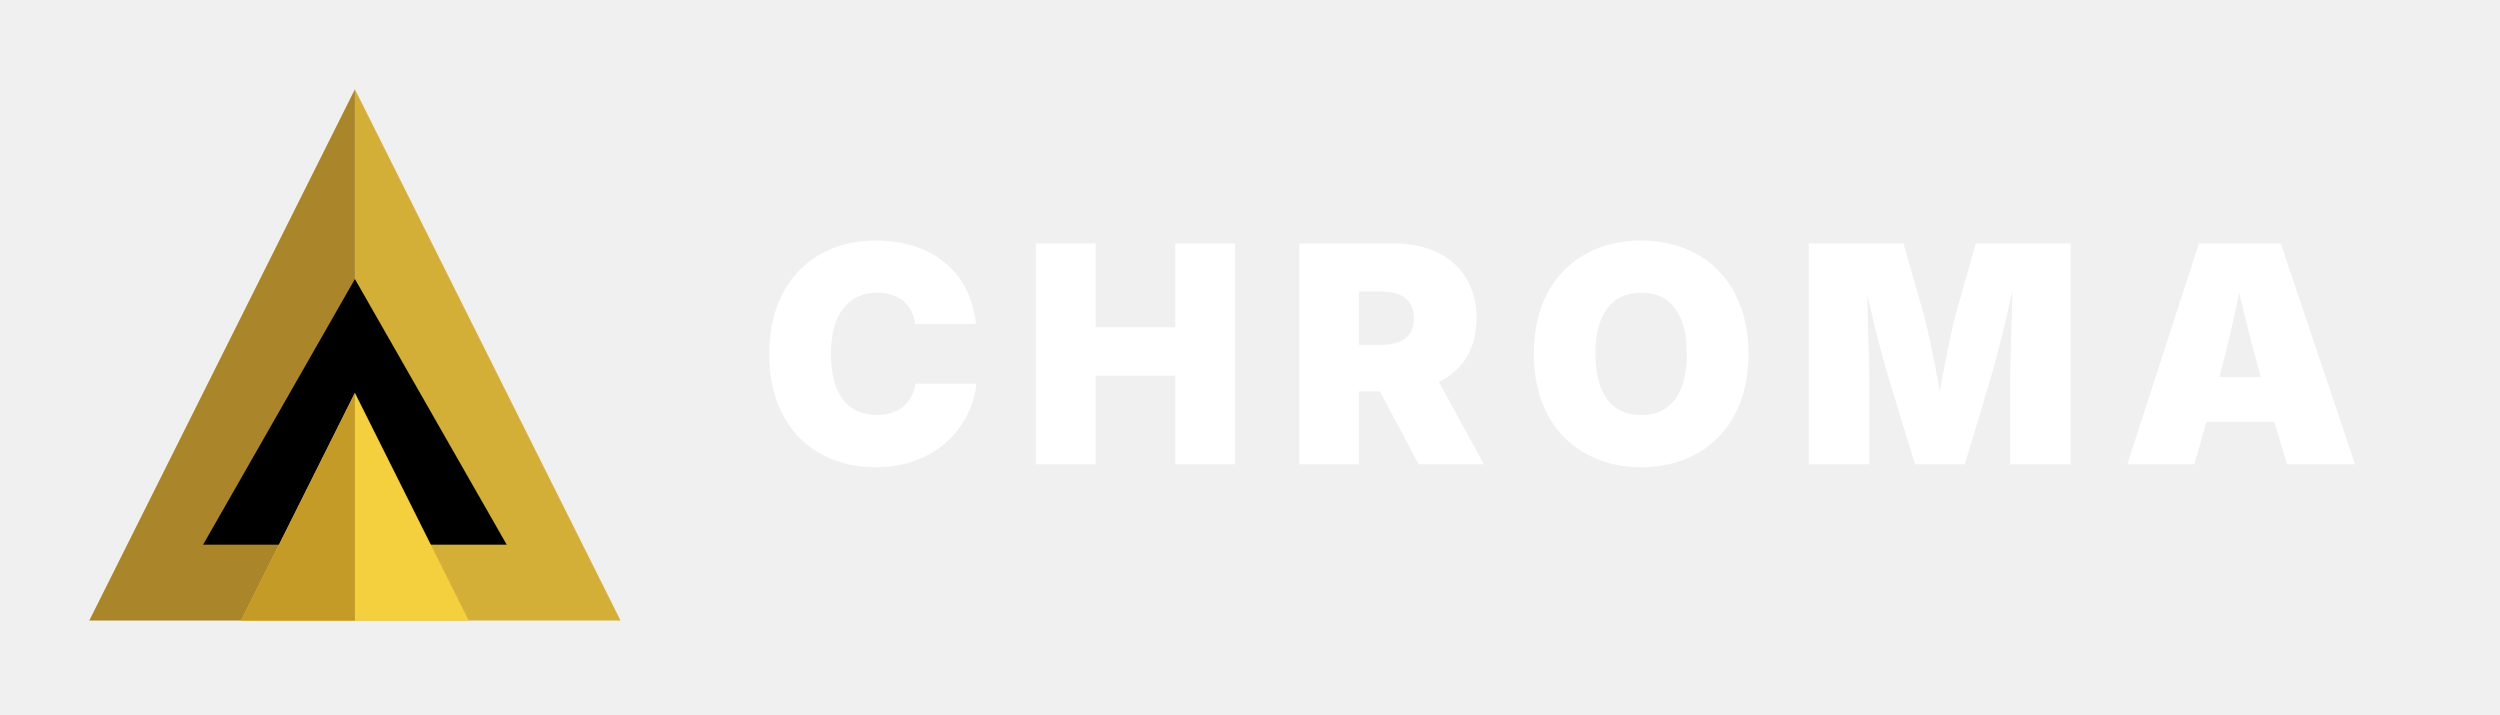
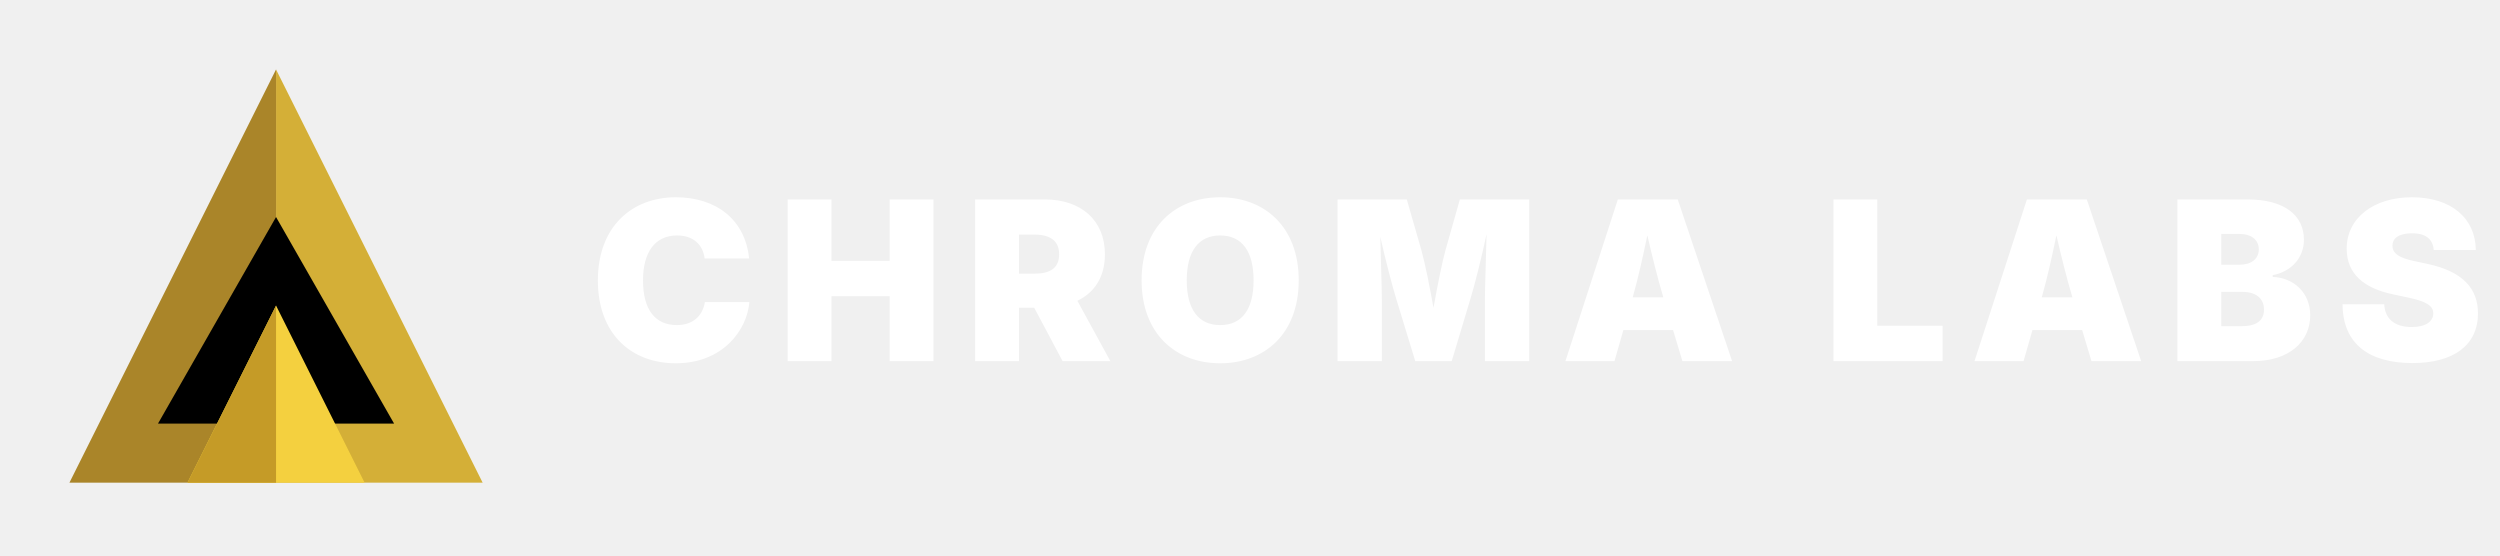
- <svg xmlns="http://www.w3.org/2000/svg" viewBox="0 0 280 80" fill="none">
+ <svg xmlns="http://www.w3.org/2000/svg" viewBox="0 0 360 80" fill="none">
  <g transform="translate(10, 10) scale(0.85)">
    <polygon points="35,0 70,70 35,70" fill="#D4AF37" />
    <polygon points="35,0 35,70 0,70" fill="#AA8529" />
    <polygon points="35,25 55,60 15,60" fill="#000000" />
    <polygon points="35,40 50,70 20,70" fill="#F4D03F" />
    <polygon points="35,40 35,70 20,70" fill="#C59B27" />
  </g>
-   <text x="85" y="52" font-family="Inter, sans-serif" font-weight="900" font-size="34" fill="#FFFFFF" letter-spacing="4">CHROMA</text>
+   <text x="85" y="52" font-family="Inter, sans-serif" font-weight="900" font-size="32" fill="#FFFFFF" letter-spacing="3">CHROMA LABS</text>
</svg>
